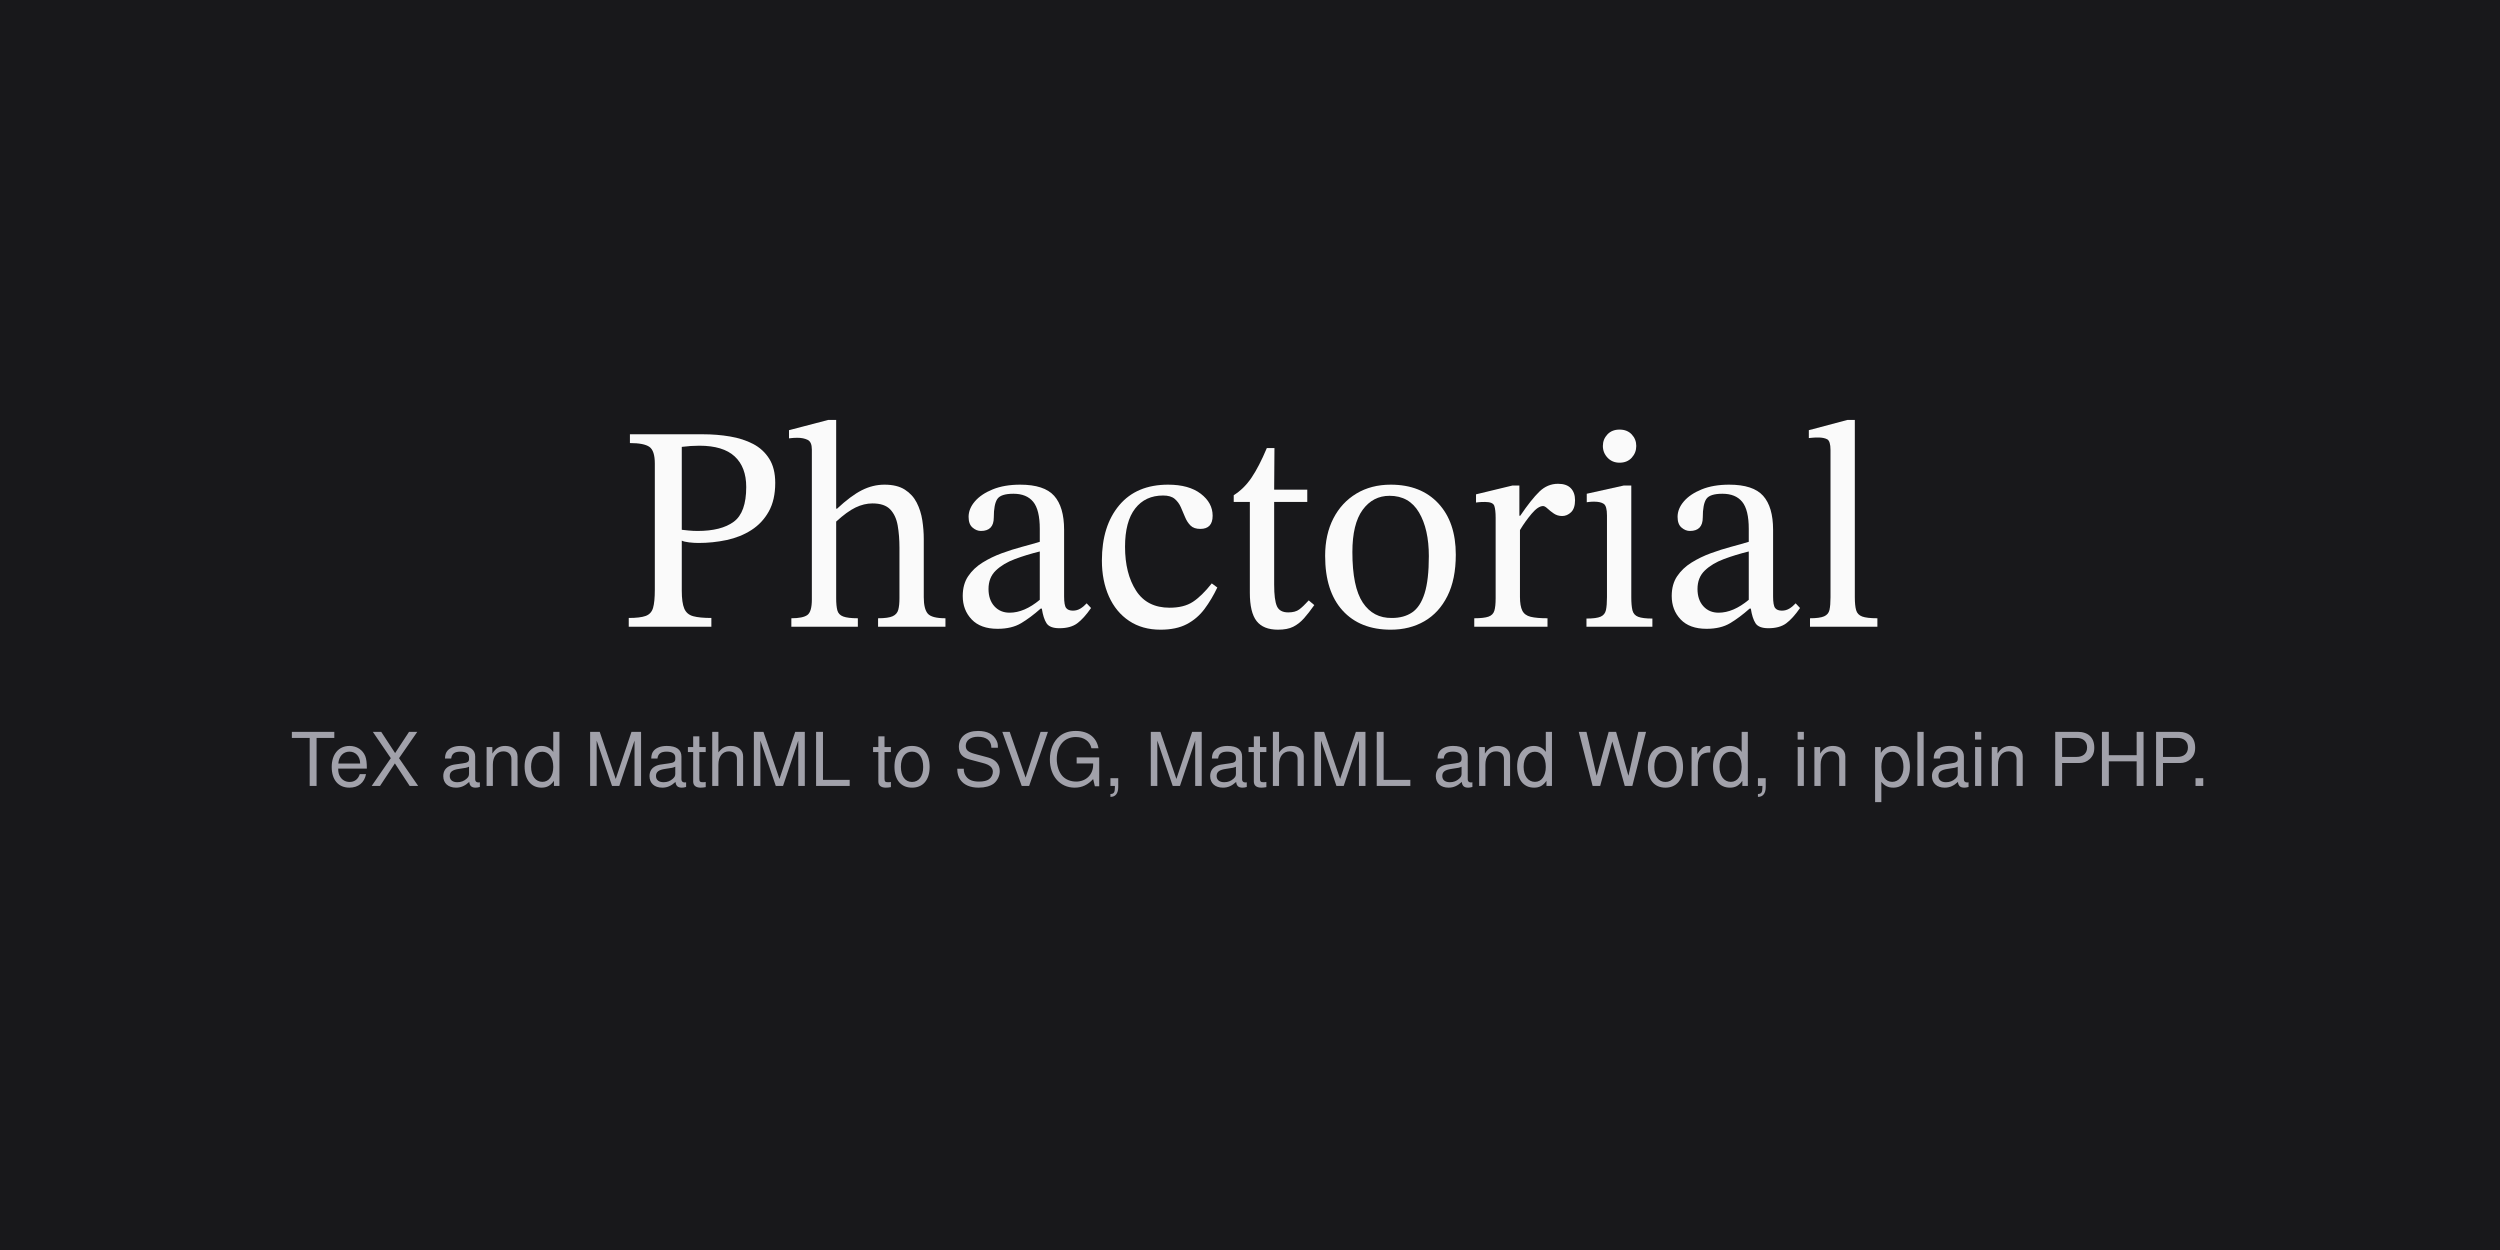
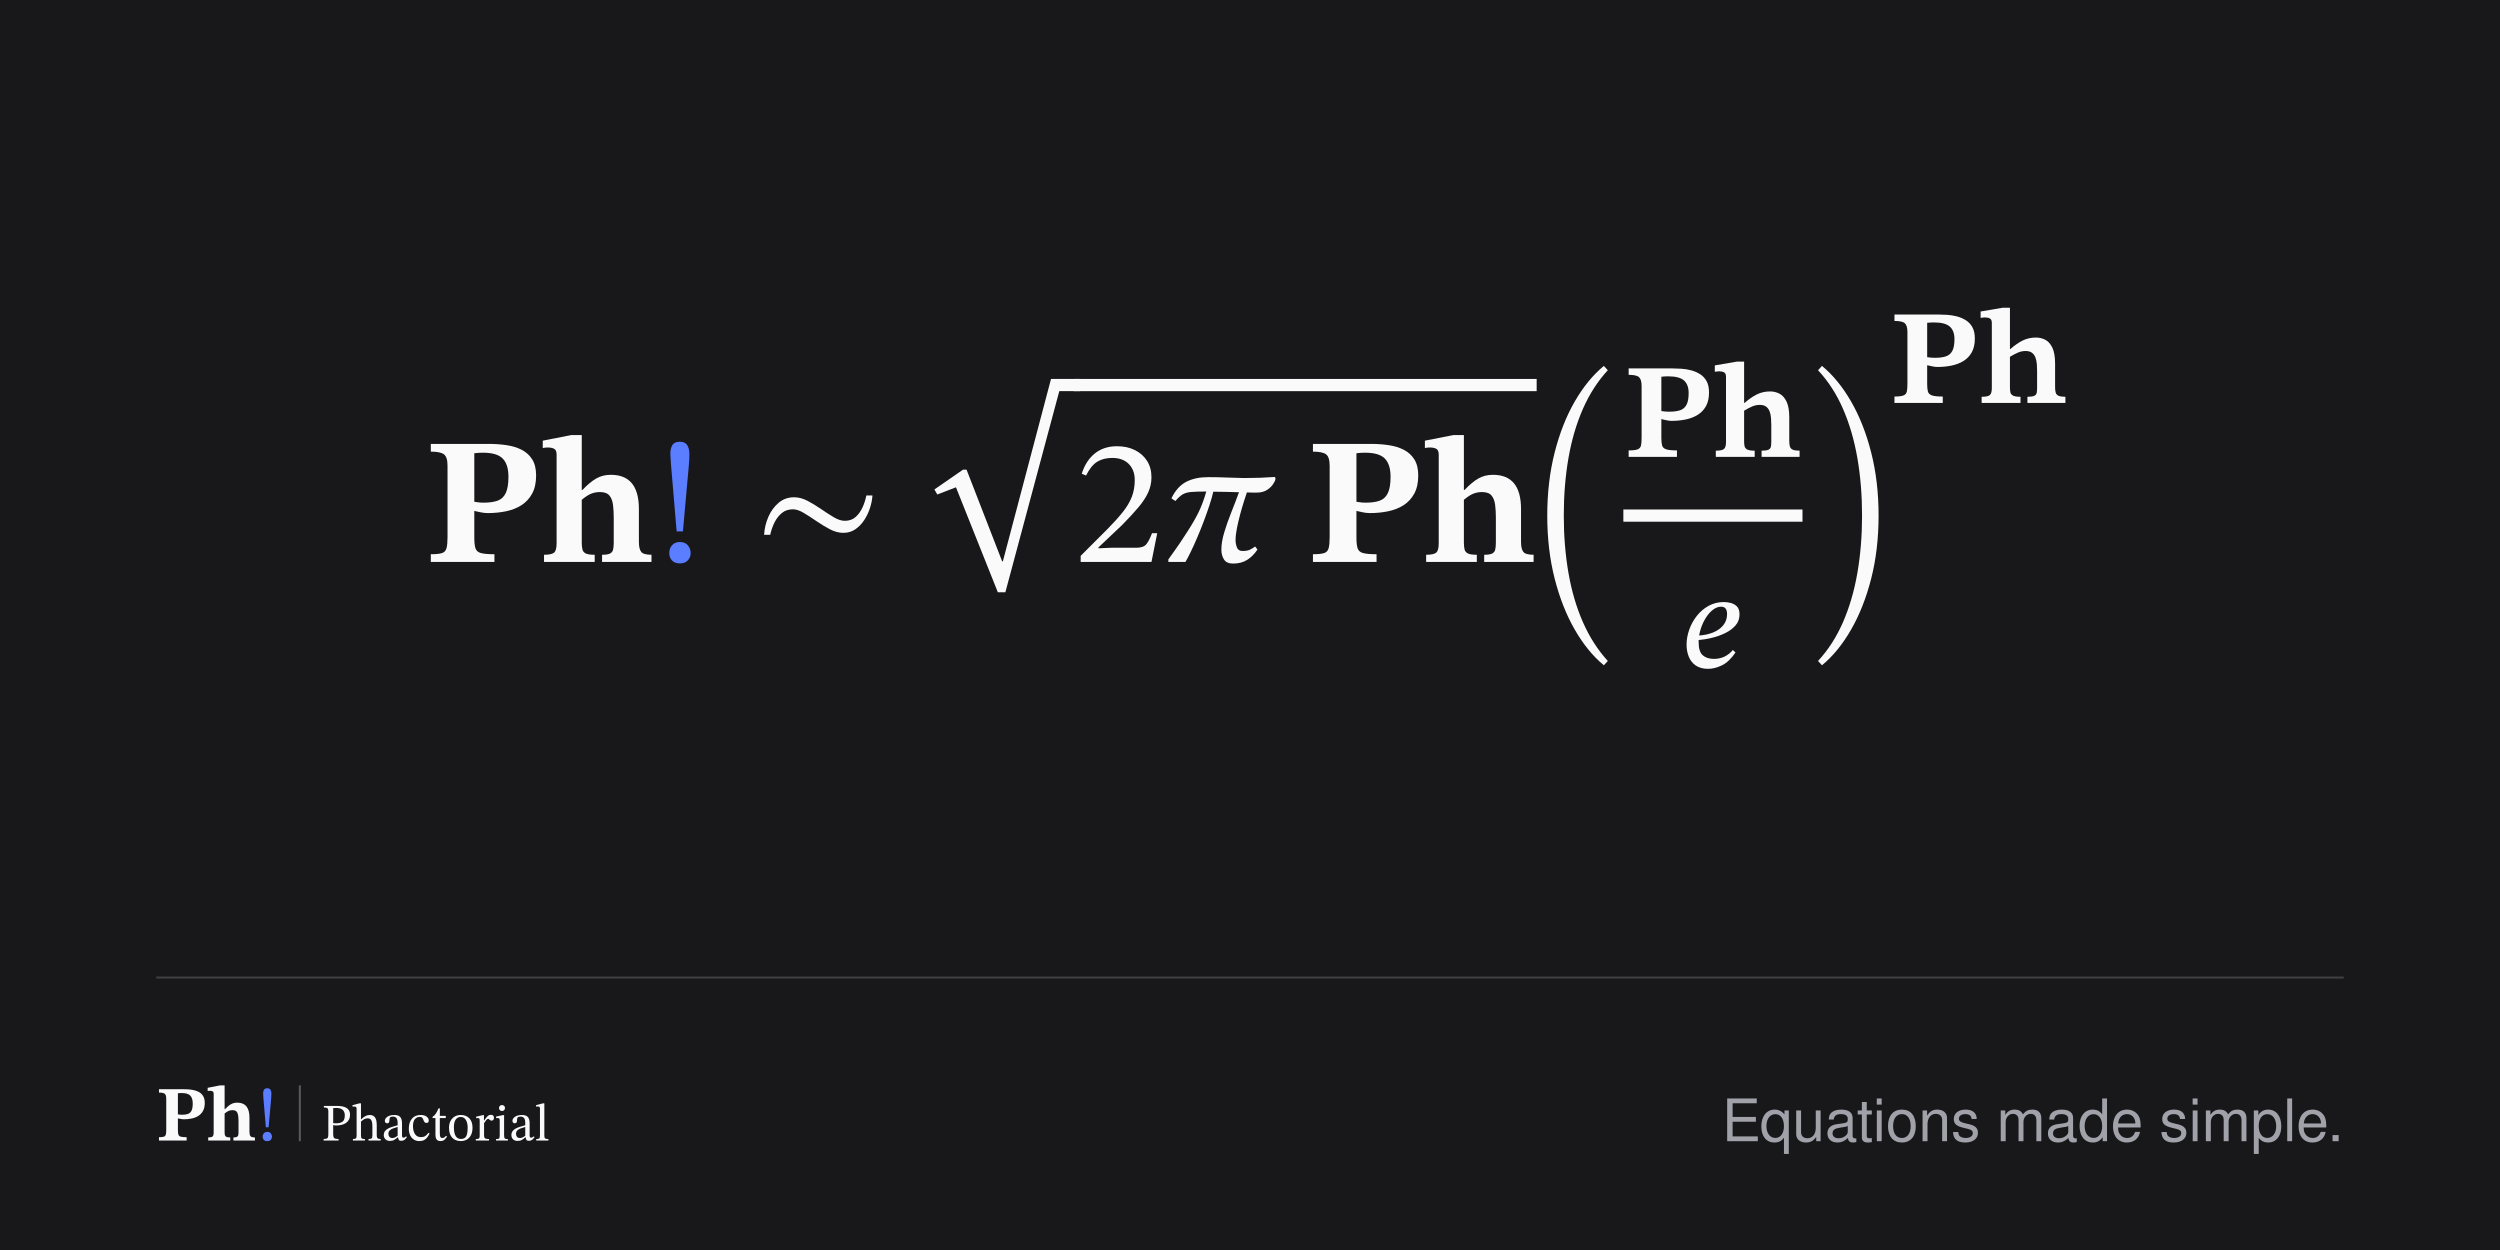
<svg xmlns="http://www.w3.org/2000/svg" viewBox="0 0 1280 640" width="1280" height="640">
  <rect width="1280" height="640" fill="#18181b" />
-   <g transform="translate(315.32 215.00)">
+   <g transform="translate(217.36 157.56)">
    <g fill="#fafafa">
-       <path transform="matrix(0.15 0 0 -0.15 0 105.9)" d="M48 657L297 657Q345 657 389.5 649.5Q434 642 468.5 624Q503 606 523.5 573.5Q544 541 544 491Q544 433 522 393.5Q500 354 462.5 330Q425 306 378 296Q331 286 282 286Q267 286 250 288Q233 290 225 294L225 123Q225 82 233.5 62Q242 42 264 36Q286 30 326 30L326 0L44 0L44 30Q83 30 102 37Q121 44 127 64.5Q133 85 133 127L133 557Q133 601 114.5 614Q96 627 48 627ZM225 614L225 331Q233 330 248.5 328.5Q264 327 279 327Q360 327 402.5 358.5Q445 390 445 477Q445 545 405.5 581.5Q366 618 285 618Q270 618 255.5 617Q241 616 225 614Z" />
-       <path transform="matrix(0.15 0 0 -0.15 85.35 105.9)" d="M183 359L183 97Q183 71 187 56Q191 41 207 35Q223 29 257 29L257 0L30 0L30 29Q69 29 84.5 40Q100 51 100 93L100 605Q100 631 85.5 638Q71 645 51 645Q39 645 30.5 644Q22 643 22 643L22 671L156 706L183 706L183 403L186 403Q233 447 270.5 466Q308 485 348 485Q391 485 417.5 468Q444 451 458 423.5Q472 396 477 363.5Q482 331 482 300L482 101Q482 61 495.5 45Q509 29 556 29L556 0L326 0L326 29Q361 29 376 36Q391 43 395 58Q399 73 399 97L399 270Q399 311 393 345.5Q387 380 367.5 400.5Q348 421 307 421Q278 421 249 407Q220 393 183 359Z" />
-       <path transform="matrix(0.15 0 0 -0.15 171.9 105.9)" d="M308 62L304 62Q269 31 237 12Q205 -7 157 -7Q99 -7 68.5 25Q38 57 38 105Q38 145 56.5 172.5Q75 200 105.5 219Q136 238 171.5 251Q207 264 241 273Q275 282 301 290L301 334Q301 399 278.5 426.5Q256 454 211 454Q168 454 156 436Q144 418 144 373Q144 327 100 327Q85 327 71.5 338.5Q58 350 58 375Q58 403 79.5 428Q101 453 140.5 469Q180 485 234 485Q316 485 350 447Q384 409 384 331L384 104Q384 73 391 64Q398 55 414 55Q428 55 439.5 62Q451 69 461 80L476 64Q451 28 428.5 11.5Q406 -5 368 -5Q335 -5 324 12Q313 29 308 62ZM301 92L301 257Q256 246 216 231Q176 216 151 192Q126 168 126 129Q126 92 146 70Q166 48 198 48Q248 48 301 92Z" />
-       <path transform="matrix(0.15 0 0 -0.15 243.9 105.9)" d="M408 148L427 134Q408 94 383.5 61Q359 28 323 9Q287 -10 233 -10Q171 -10 126 20Q81 50 57 103.5Q33 157 33 226Q33 344 92 414.5Q151 485 259 485Q330 485 370.5 454Q411 423 411 379Q411 334 369 334Q347 334 335.5 345.5Q324 357 317 374Q310 391 302.5 408Q295 425 281.5 436.5Q268 448 242 448Q181 448 146.5 403.5Q112 359 112 273Q112 182 149.5 123.5Q187 65 264 65Q313 65 343.5 85Q374 105 408 148Z" />
-       <path transform="matrix(0.15 0 0 -0.15 310.8 105.9)" d="M293 90L312 74Q293 47 276.5 28.5Q260 10 240 0Q220 -10 188 -10Q138 -10 115 19.5Q92 49 92 116L92 426L37 426L37 449Q72 471 97.5 508.5Q123 546 150 610L176 610L175 468L288 468L288 426L175 426L175 144Q175 91 184.5 70Q194 49 223 49Q247 49 260.5 59Q274 69 293 90Z" />
-       <path transform="matrix(0.15 0 0 -0.15 358.05 105.9)" d="M258 485Q361 485 420.5 421Q480 357 480 246Q480 162 451.5 105Q423 48 373 19Q323 -10 258 -10Q153 -10 93.5 55.5Q34 121 34 242Q34 315 62 369.5Q90 424 140.5 454.5Q191 485 258 485ZM254 447Q197 447 162 399Q127 351 127 255Q127 136 162.5 82.5Q198 29 262 30Q303 30 331 49Q359 68 373.5 114Q388 160 388 241Q388 333 354.5 390Q321 447 254 447Z" />
-       <path transform="matrix(0.15 0 0 -0.15 435.15 105.9)" d="M183 482L183 379L186 379Q224 435 251.5 461.5Q279 488 315 488Q344 488 358.5 473Q373 458 373 432Q373 404 359.5 391Q346 378 329 378Q313 378 300.5 386.5Q288 395 279 403.5Q270 412 264 412Q247 412 225 386Q203 360 185 330L185 102Q185 71 193 55Q201 39 221.5 34Q242 29 279 29L279 0L29 0L29 29Q62 29 77.5 34.5Q93 40 97.5 54.5Q102 69 102 97L102 372Q102 399 97.5 412.5Q93 426 66 426Q51 426 43 425Q35 424 35 424L35 452L159 482Z" />
-       <path transform="matrix(0.15 0 0 -0.15 492.15 105.9)" d="M257 28L257 0L32 0L32 28Q66 28 80.5 34.5Q95 41 98.5 57Q102 73 102 101L102 380Q102 412 91 419.5Q80 427 58 427Q48 427 40.5 426Q33 425 33 425L33 454L159 482L185 482L185 101Q185 72 189 56Q193 40 208.5 34Q224 28 257 28ZM145 673Q171 673 186.5 656.5Q202 640 202 617Q202 594 186.5 577Q171 560 145 560Q120 560 104 577Q88 594 88 617Q88 640 103.5 656.5Q119 673 145 673Z" />
-       <path transform="matrix(0.15 0 0 -0.15 534.9 105.9)" d="M308 62L304 62Q269 31 237 12Q205 -7 157 -7Q99 -7 68.5 25Q38 57 38 105Q38 145 56.5 172.5Q75 200 105.5 219Q136 238 171.5 251Q207 264 241 273Q275 282 301 290L301 334Q301 399 278.5 426.5Q256 454 211 454Q168 454 156 436Q144 418 144 373Q144 327 100 327Q85 327 71.5 338.5Q58 350 58 375Q58 403 79.5 428Q101 453 140.5 469Q180 485 234 485Q316 485 350 447Q384 409 384 331L384 104Q384 73 391 64Q398 55 414 55Q428 55 439.5 62Q451 69 461 80L476 64Q451 28 428.5 11.5Q406 -5 368 -5Q335 -5 324 12Q313 29 308 62ZM301 92L301 257Q256 246 216 231Q176 216 151 192Q126 168 126 129Q126 92 146 70Q166 48 198 48Q248 48 301 92Z" />
-       <path transform="matrix(0.15 0 0 -0.15 606.9 105.9)" d="M260 29L260 0L30 0L30 29Q63 29 78 35.5Q93 42 96.5 57.5Q100 73 100 101L100 603Q100 634 88.5 640Q77 646 58 646Q45 646 35.5 645Q26 644 26 644L26 671L158 706L183 706L183 101Q183 72 187.5 56.5Q192 41 208 35Q224 29 260 29Z" />
+       <path transform="matrix(0.092 0 0 -0.092 0 130.162)" d="M389 0L35 0L35 43Q78 43 97.5 49.5Q117 56 122.5 77Q128 98 128 139L128 535Q128 584 108 599Q88 614 35 614L35 657L358 657Q409 657 456.5 650Q504 643 541 624Q578 605 599.5 570.5Q621 536 621 481Q621 421 599 380.5Q577 340 539.5 316Q502 292 453.5 282Q405 272 352 272Q334 272 314 276Q294 280 277 284L277 136Q277 96 283.5 76Q290 56 314 49.5Q338 43 389 43ZM330 330Q376 330 406.5 341Q437 352 452 383.5Q467 415 467 474Q467 543 435 575.5Q403 608 326 608Q313 608 302.5 607.5Q292 607 277 605L277 335Q288 334 298 332Q308 330 330 330Z" />
+       <path transform="matrix(0.092 0 0 -0.092 59.616 130.162)" d="M299 0L17 0L17 40Q58 40 72.5 51.5Q87 63 87 104L87 597Q87 623 73 630Q59 637 39 637Q27 637 18.5 635.5Q10 634 10 634L10 675L168 706L227 706L227 401L231 401Q272 444 307.5 464.5Q343 485 389 485Q545 485 545 295L545 112Q545 72 558 56Q571 40 615 40L615 0L340 0L340 40Q371 40 384.5 47Q398 54 401.5 69Q405 84 405 109L405 247Q405 285 401 317.5Q397 350 381 369.5Q365 389 328 389Q302 389 279.5 380Q257 371 227 346L227 108Q227 84 231 69Q235 54 250 47Q265 40 299 40Z" />
+       <g fill="#5b7dff">
+         <path transform="matrix(0.092 0 0 -0.092 117.76 130.162)" d="M123 170L92 538Q91 559 89.5 575Q88 591 88 603Q88 631 99 650Q110 669 141 669Q170 669 182 650Q194 631 194 601Q194 573 191 538L158 170ZM201 49Q201 26 185.5 9Q170 -8 141 -8Q112 -8 97 8.5Q82 25 82 50Q82 75 97.5 93Q113 111 141 111Q170 111 185.5 92.5Q201 74 201 49Z" />
+       </g>
+       <path transform="matrix(0.092 0 0 -0.092 169.352 130.162)" d="M618 370L652 370Q650 337 638.5 301Q627 265 606.5 233.5Q586 202 557 182Q528 162 490 162Q453 162 415 182Q377 202 340 227.5Q303 253 269.5 273Q236 293 209 293Q173 293 148 272.5Q123 252 107 220Q91 188 83 151L49 151Q52 203 72.5 250.5Q93 298 129.5 329Q166 360 216 360Q253 360 291 340Q329 320 366 294.5Q403 269 436.5 249Q470 229 498 229Q534 229 557.5 249.5Q581 270 596 302Q611 334 618 370Z" />
+       <path transform="matrix(0.092 0 0 -0.092 259.399 121.284)" d="M667 922L829 922L829 854L713 854L413 -265L371 -265L138 319L34 279L18 307L177 417L197 417L395 -93L399 -93Z" />
+       <path transform="matrix(0.092 0 0 -0.092 332.447 130.162)" d="M464 160L432 0L38 0L38 34L190 186Q240 237 273 278.5Q306 320 322.5 362Q339 404 339 456Q339 512 305.5 545.5Q272 579 214 579Q165 579 130.5 558Q96 537 68 481L44 491Q67 564 117 604Q167 644 240 644Q297 644 340 622.5Q383 601 407.5 562.5Q432 524 432 471Q432 427 413.5 386.5Q395 346 358.5 303Q322 260 269 206L137 81L137 76L207 79L346 79Q386 79 402 97Q418 115 435 160Z" />
+       <path transform="matrix(0.092 0 0 -0.092 377.987 130.162)" d="M625 473L627 461Q625 449 612.5 431Q600 413 578 399.5Q556 386 522 386Q511 386 499 386Q487 386 468 387Q462 369 451.5 336.5Q441 304 430.5 264.5Q420 225 412.5 187.5Q405 150 405 121Q405 101 412.5 81Q420 61 444 61Q470 61 485.5 68.5Q501 76 514 86L527 69Q502 32 469.5 11.5Q437 -9 391 -9Q355 -9 340.5 14Q326 37 326 68Q326 111 342 164.5Q358 218 381 275.5Q404 333 424 388Q387 389 352.5 390Q318 391 281 391Q274 359 260 316.5Q246 274 228.5 227.5Q211 181 192 136.5Q173 92 155.5 56Q138 20 126 0L31 0L31 14Q54 46 68 66Q82 86 97.5 108.5Q113 131 137 169Q176 229 200 278.5Q224 328 242 392Q189 392 159 389.5Q129 387 110.5 376Q92 365 70 339L48 354Q80 420 130.5 446Q181 472 252 472Q306 472 352 470Q398 468 451 467Q544 467 625 473Z" />
+       <path transform="matrix(0.092 0 0 -0.092 451.648 130.162)" d="M389 0L35 0L35 43Q78 43 97.5 49.5Q117 56 122.5 77Q128 98 128 139L128 535Q128 584 108 599Q88 614 35 614L35 657L358 657Q409 657 456.5 650Q504 643 541 624Q578 605 599.5 570.5Q621 536 621 481Q621 421 599 380.5Q577 340 539.5 316Q502 292 453.5 282Q405 272 352 272Q334 272 314 276Q294 280 277 284L277 136Q277 96 283.5 76Q290 56 314 49.5Q338 43 389 43ZM330 330Q376 330 406.5 341Q437 352 452 383.5Q467 415 467 474Q467 543 435 575.5Q403 608 326 608Q313 608 302.5 607.5Q292 607 277 605L277 335Q288 334 298 332Q308 330 330 330Z" />
+       <path transform="matrix(0.092 0 0 -0.092 511.264 130.162)" d="M299 0L17 0L17 40Q58 40 72.5 51.5Q87 63 87 104L87 597Q87 623 73 630Q59 637 39 637Q27 637 18.5 635.5Q10 634 10 634L10 675L168 706L227 706L227 401L231 401Q272 444 307.5 464.5Q343 485 389 485Q545 485 545 295L545 112Q545 72 558 56Q571 40 615 40L615 0L340 0L340 40Q371 40 384.5 47Q398 54 401.5 69Q405 84 405 109L405 247Q405 285 401 317.5Q397 350 381 369.5Q365 389 328 389Q302 389 279.5 380Q257 371 227 346L227 108Q227 84 231 69Q235 54 250 47Q265 40 299 40Z" />
+       <rect x="332.447" y="36.46" width="236.961" height="6.256" />
+       <path transform="matrix(0.092 0 0 -0.092 569.408 131.266)" d="M59 270Q59 459 100 620.5Q141 782 212 905Q283 1028 374 1103L396 1079Q312 988 257.5 864Q203 740 177 590Q151 440 151 270Q151 101 177 -49Q203 -199 257.5 -323Q312 -447 396 -539L374 -563Q283 -488 212 -364.5Q141 -241 100 -80Q59 81 59 270Z" />
+       <path transform="matrix(0.0644 0 0 -0.0644 613.804 76.342)" d="M426 0L42 0L42 51Q93 51 114.5 60Q136 69 140.5 91.5Q145 114 145 154L145 564Q145 613 125.5 632.5Q106 652 42 652L42 703L391 703Q423 703 461.5 700.5Q500 698 538.5 688Q577 678 609.5 657.5Q642 637 661.5 602Q681 567 681 512Q681 446 656.5 402.5Q632 359 590.5 333.5Q549 308 495.5 297Q442 286 383 286Q363 286 342 291Q321 296 302 300L302 151Q302 112 308 90.5Q314 69 340 60Q366 51 426 51ZM366 359Q416 359 450 370Q484 381 501.5 413Q519 445 519 507Q519 575 481.5 607.5Q444 640 358 640Q343 640 331 639.5Q319 639 302 637L302 364Q310 363 325.5 361Q341 359 366 359Z" />
+       <path transform="matrix(0.0644 0 0 -0.0644 659.85 76.342)" d="M329 0L20 0L20 49Q71 49 86 63.5Q101 78 101 117L101 637Q101 663 86 671.5Q71 680 45 680Q32 680 22 678Q12 676 12 676L12 727L187 757L245 757L245 429L249 429Q299 473 346.5 496.5Q394 520 452 520Q491 520 525.5 502.5Q560 485 582 440Q604 395 604 313L604 125Q604 99 609 82Q614 65 631.5 57Q649 49 686 49L686 0L384 0L384 49Q423 49 439 57Q455 65 458 81.5Q461 98 461 122L461 253Q461 279 459 307Q457 335 448.5 359Q440 383 421.5 398Q403 413 369 413Q338 413 309 400.5Q280 388 245 367L245 122Q245 101 248.5 84.5Q252 68 269.5 58.5Q287 49 329 49Z" />
+       <path transform="matrix(0.0644 0 0 -0.0644 644.104 183.982)" d="M400 136L421 116Q369 40 311.5 13Q254 -14 203 -14Q143 -14 105 12.5Q67 39 49.5 82.5Q32 126 32 178Q32 237 53 297Q74 357 113.5 407Q153 457 207.5 487Q262 517 329 517Q353 517 382 510Q411 503 432 482.5Q453 462 453 419Q453 368 421.5 331.5Q390 295 340 270.5Q290 246 233.5 232.5Q177 219 128 215L128 197Q128 122 161 93.5Q194 65 249 65Q341 65 400 136ZM132 251Q194 255 244 275.5Q294 296 324 333Q354 370 354 421Q354 480 307 480Q277 480 248.5 460.5Q220 441 196 407.5Q172 374 155.5 333.5Q139 293 132 251Z" />
+       <rect x="613.804" y="103.298" width="91.706" height="6.256" />
+       <path transform="matrix(0.092 0 0 -0.092 710.62 131.266)" d="M368 270Q368 81 327 -80Q286 -241 215 -364.5Q144 -488 53 -563L31 -539Q116 -447 170 -323Q224 -199 250 -49Q276 101 276 270Q276 440 250 590Q224 740 170 864Q116 988 31 1079L53 1103Q144 1028 215 905Q286 782 327 620.5Q368 459 368 270Z" />
+       <path transform="matrix(0.0644 0 0 -0.0644 749.904 48.751)" d="M426 0L42 0L42 51Q93 51 114.5 60Q136 69 140.5 91.5Q145 114 145 154L145 564Q145 613 125.5 632.5Q106 652 42 652L42 703L391 703Q423 703 461.5 700.5Q500 698 538.5 688Q577 678 609.5 657.5Q642 637 661.5 602Q681 567 681 512Q681 446 656.5 402.5Q632 359 590.5 333.5Q549 308 495.5 297Q442 286 383 286Q363 286 342 291Q321 296 302 300L302 151Q302 112 308 90.5Q314 69 340 60Q366 51 426 51ZM366 359Q416 359 450 370Q484 381 501.5 413Q519 445 519 507Q519 575 481.5 607.5Q444 640 358 640Q343 640 331 639.5Q319 639 302 637L302 364Q310 363 325.5 361Q341 359 366 359Z" />
+       <path transform="matrix(0.0644 0 0 -0.0644 795.95 48.751)" d="M329 0L20 0L20 49Q71 49 86 63.5Q101 78 101 117L101 637Q101 663 86 671.5Q71 680 45 680Q32 680 22 678Q12 676 12 676L12 727L187 757L245 757L245 429L249 429Q299 473 346.5 496.5Q394 520 452 520Q491 520 525.5 502.5Q560 485 582 440Q604 395 604 313L604 125Q604 99 609 82Q614 65 631.5 57Q649 49 686 49L686 0L384 0L384 49Q423 49 439 57Q455 65 458 81.5Q461 98 461 122L461 253Q461 279 459 307Q457 335 448.5 359Q440 383 421.5 398Q403 413 369 413Q338 413 309 400.5Q280 388 245 367L245 122Q245 101 248.5 84.5Q252 68 269.5 58.5Q287 49 329 49Z" />
    </g>
  </g>
-   <text x="640" y="402.40" text-anchor="middle" font-family="Helvetica Neue, Helvetica, Arial, sans-serif" font-size="38" fill="#a1a1aa">TeX and MathML to SVG, MathML and Word, in plain PHP.</text>
+   <rect x="80" y="500" width="1120" height="1" fill="#fafafa" opacity="0.18" />
+   <g transform="translate(80 555.72)">
+     <g transform="translate(0.00 0.00)">
+       <g fill="#fafafa">
+         <path transform="matrix(0.04 0 0 -0.04 0 28.24)" d="M389 0L35 0L35 43Q78 43 97.5 49.5Q117 56 122.5 77Q128 98 128 139L128 535Q128 584 108 599Q88 614 35 614L35 657L358 657Q409 657 456.5 650Q504 643 541 624Q578 605 599.5 570.5Q621 536 621 481Q621 421 599 380.5Q577 340 539.5 316Q502 292 453.5 282Q405 272 352 272Q334 272 314 276Q294 280 277 284L277 136Q277 96 283.5 76Q290 56 314 49.5Q338 43 389 43ZM330 330Q376 330 406.5 341Q437 352 452 383.5Q467 415 467 474Q467 543 435 575.5Q403 608 326 608Q313 608 302.5 607.5Q292 607 277 605L277 335Q288 334 298 332Q308 330 330 330Z" />
+         <path transform="matrix(0.04 0 0 -0.04 25.92 28.24)" d="M299 0L17 0L17 40Q58 40 72.5 51.5Q87 63 87 104L87 597Q87 623 73 630Q59 637 39 637Q27 637 18.5 635.5Q10 634 10 634L10 675L168 706L227 706L227 401L231 401Q272 444 307.5 464.5Q343 485 389 485Q545 485 545 295L545 112Q545 72 558 56Q571 40 615 40L615 0L340 0L340 40Q371 40 384.5 47Q398 54 401.5 69Q405 84 405 109L405 247Q405 285 401 317.5Q397 350 381 369.5Q365 389 328 389Q302 389 279.5 380Q257 371 227 346L227 108Q227 84 231 69Q235 54 250 47Q265 40 299 40Z" />
+         <g fill="#5b7dff">
+           <path transform="matrix(0.04 0 0 -0.04 51.2 28.24)" d="M123 170L92 538Q91 559 89.5 575Q88 591 88 603Q88 631 99 650Q110 669 141 669Q170 669 182 650Q194 631 194 601Q194 573 191 538L158 170ZM201 49Q201 26 185.5 9Q170 -8 141 -8Q112 -8 97 8.5Q82 25 82 50Q82 75 97.5 93Q113 111 141 111Q170 111 185.5 92.5Q201 74 201 49Z" />
+         </g>
+       </g>
+     </g>
+     <rect x="73.02" y="0" width="1" height="28.56" fill="#fafafa" opacity="0.3" />
+     <g transform="translate(84.52 9.18)">
+       <g fill="#fafafa">
+         <path transform="matrix(0.027 0 0 -0.027 0 19.062)" d="M48 657L297 657Q345 657 389.5 649.5Q434 642 468.5 624Q503 606 523.5 573.5Q544 541 544 491Q544 433 522 393.5Q500 354 462.5 330Q425 306 378 296Q331 286 282 286Q267 286 250 288Q233 290 225 294L225 123Q225 82 233.5 62Q242 42 264 36Q286 30 326 30L326 0L44 0L44 30Q83 30 102 37Q121 44 127 64.5Q133 85 133 127L133 557Q133 601 114.5 614Q96 627 48 627ZM225 614L225 331Q233 330 248.5 328.5Q264 327 279 327Q360 327 402.5 358.5Q445 390 445 477Q445 545 405.5 581.5Q366 618 285 618Q270 618 255.5 617Q241 616 225 614Z" />
+         <path transform="matrix(0.027 0 0 -0.027 15.363 19.062)" d="M183 359L183 97Q183 71 187 56Q191 41 207 35Q223 29 257 29L257 0L30 0L30 29Q69 29 84.5 40Q100 51 100 93L100 605Q100 631 85.5 638Q71 645 51 645Q39 645 30.5 644Q22 643 22 643L22 671L156 706L183 706L183 403L186 403Q233 447 270.5 466Q308 485 348 485Q391 485 417.5 468Q444 451 458 423.5Q472 396 477 363.5Q482 331 482 300L482 101Q482 61 495.5 45Q509 29 556 29L556 0L326 0L326 29Q361 29 376 36Q391 43 395 58Q399 73 399 97L399 270Q399 311 393 345.5Q387 380 367.5 400.5Q348 421 307 421Q278 421 249 407Q220 393 183 359Z" />
+         <path transform="matrix(0.027 0 0 -0.027 30.942 19.062)" d="M308 62L304 62Q269 31 237 12Q205 -7 157 -7Q99 -7 68.5 25Q38 57 38 105Q38 145 56.5 172.5Q75 200 105.5 219Q136 238 171.5 251Q207 264 241 273Q275 282 301 290L301 334Q301 399 278.5 426.5Q256 454 211 454Q168 454 156 436Q144 418 144 373Q144 327 100 327Q85 327 71.5 338.5Q58 350 58 375Q58 403 79.5 428Q101 453 140.5 469Q180 485 234 485Q316 485 350 447Q384 409 384 331L384 104Q384 73 391 64Q398 55 414 55Q428 55 439.5 62Q451 69 461 80L476 64Q451 28 428.5 11.5Q406 -5 368 -5Q335 -5 324 12Q313 29 308 62ZM301 92L301 257Q256 246 216 231Q176 216 151 192Q126 168 126 129Q126 92 146 70Q166 48 198 48Q248 48 301 92Z" />
+         <path transform="matrix(0.027 0 0 -0.027 43.902 19.062)" d="M408 148L427 134Q408 94 383.5 61Q359 28 323 9Q287 -10 233 -10Q171 -10 126 20Q81 50 57 103.5Q33 157 33 226Q33 344 92 414.5Q151 485 259 485Q330 485 370.5 454Q411 423 411 379Q411 334 369 334Q347 334 335.5 345.5Q324 357 317 374Q310 391 302.5 408Q295 425 281.5 436.5Q268 448 242 448Q181 448 146.5 403.5Q112 359 112 273Q112 182 149.5 123.5Q187 65 264 65Q313 65 343.5 85Q374 105 408 148Z" />
+         <path transform="matrix(0.027 0 0 -0.027 55.944 19.062)" d="M293 90L312 74Q293 47 276.5 28.5Q260 10 240 0Q220 -10 188 -10Q138 -10 115 19.5Q92 49 92 116L92 426L37 426L37 449Q72 471 97.5 508.5Q123 546 150 610L176 610L175 468L288 468L288 426L175 426L175 144Q175 91 184.5 70Q194 49 223 49Q247 49 260.5 59Q274 69 293 90Z" />
+         <path transform="matrix(0.027 0 0 -0.027 64.449 19.062)" d="M258 485Q361 485 420.5 421Q480 357 480 246Q480 162 451.5 105Q423 48 373 19Q323 -10 258 -10Q153 -10 93.5 55.5Q34 121 34 242Q34 315 62 369.5Q90 424 140.5 454.5Q191 485 258 485ZM254 447Q197 447 162 399Q127 351 127 255Q127 136 162.5 82.5Q198 29 262 30Q303 30 331 49Q359 68 373.5 114Q388 160 388 241Q388 333 354.5 390Q321 447 254 447Z" />
+         <path transform="matrix(0.027 0 0 -0.027 78.327 19.062)" d="M183 482L183 379L186 379Q224 435 251.5 461.5Q279 488 315 488Q344 488 358.5 473Q373 458 373 432Q373 404 359.5 391Q346 378 329 378Q313 378 300.5 386.5Q288 395 279 403.5Q270 412 264 412Q247 412 225 386Q203 360 185 330L185 102Q185 71 193 55Q201 39 221.5 34Q242 29 279 29L279 0L29 0L29 29Q62 29 77.5 34.5Q93 40 97.5 54.5Q102 69 102 97L102 372Q102 399 97.5 412.5Q93 426 66 426Q51 426 43 425Q35 424 35 424L35 452L159 482Z" />
+         <path transform="matrix(0.027 0 0 -0.027 88.587 19.062)" d="M257 28L257 0L32 0L32 28Q66 28 80.5 34.5Q95 41 98.5 57Q102 73 102 101L102 380Q102 412 91 419.5Q80 427 58 427Q48 427 40.5 426Q33 425 33 425L33 454L159 482L185 482L185 101Q185 72 189 56Q193 40 208.5 34Q224 28 257 28ZM145 673Q171 673 186.5 656.5Q202 640 202 617Q202 594 186.5 577Q171 560 145 560Q120 560 104 577Q88 594 88 617Q88 640 103.5 656.5Q119 673 145 673Z" />
+         <path transform="matrix(0.027 0 0 -0.027 96.282 19.062)" d="M308 62L304 62Q269 31 237 12Q205 -7 157 -7Q99 -7 68.5 25Q38 57 38 105Q38 145 56.5 172.5Q75 200 105.5 219Q136 238 171.5 251Q207 264 241 273Q275 282 301 290L301 334Q301 399 278.5 426.5Q256 454 211 454Q168 454 156 436Q144 418 144 373Q144 327 100 327Q85 327 71.5 338.5Q58 350 58 375Q58 403 79.5 428Q101 453 140.5 469Q180 485 234 485Q316 485 350 447Q384 409 384 331L384 104Q384 73 391 64Q398 55 414 55Q428 55 439.5 62Q451 69 461 80L476 64Q451 28 428.5 11.5Q406 -5 368 -5Q335 -5 324 12Q313 29 308 62ZM301 92L301 257Q256 246 216 231Q176 216 151 192Q126 168 126 129Q126 92 146 70Q166 48 198 48Q248 48 301 92Z" />
+         <path transform="matrix(0.027 0 0 -0.027 109.242 19.062)" d="M260 29L260 0L30 0L30 29Q63 29 78 35.5Q93 42 96.5 57.5Q100 73 100 101L100 603Q100 634 88.5 640Q77 646 58 646Q45 646 35.5 645Q26 644 26 644L26 671L158 706L183 706L183 101Q183 72 187.5 56.5Q192 41 208 35Q224 29 260 29Z" />
+       </g>
+     </g>
+   </g>
+   <text x="1200" y="584.28" text-anchor="end" font-family="Helvetica Neue, Helvetica, Arial, sans-serif" font-size="30" fill="#a1a1aa">Equations made simple.</text>
</svg>
